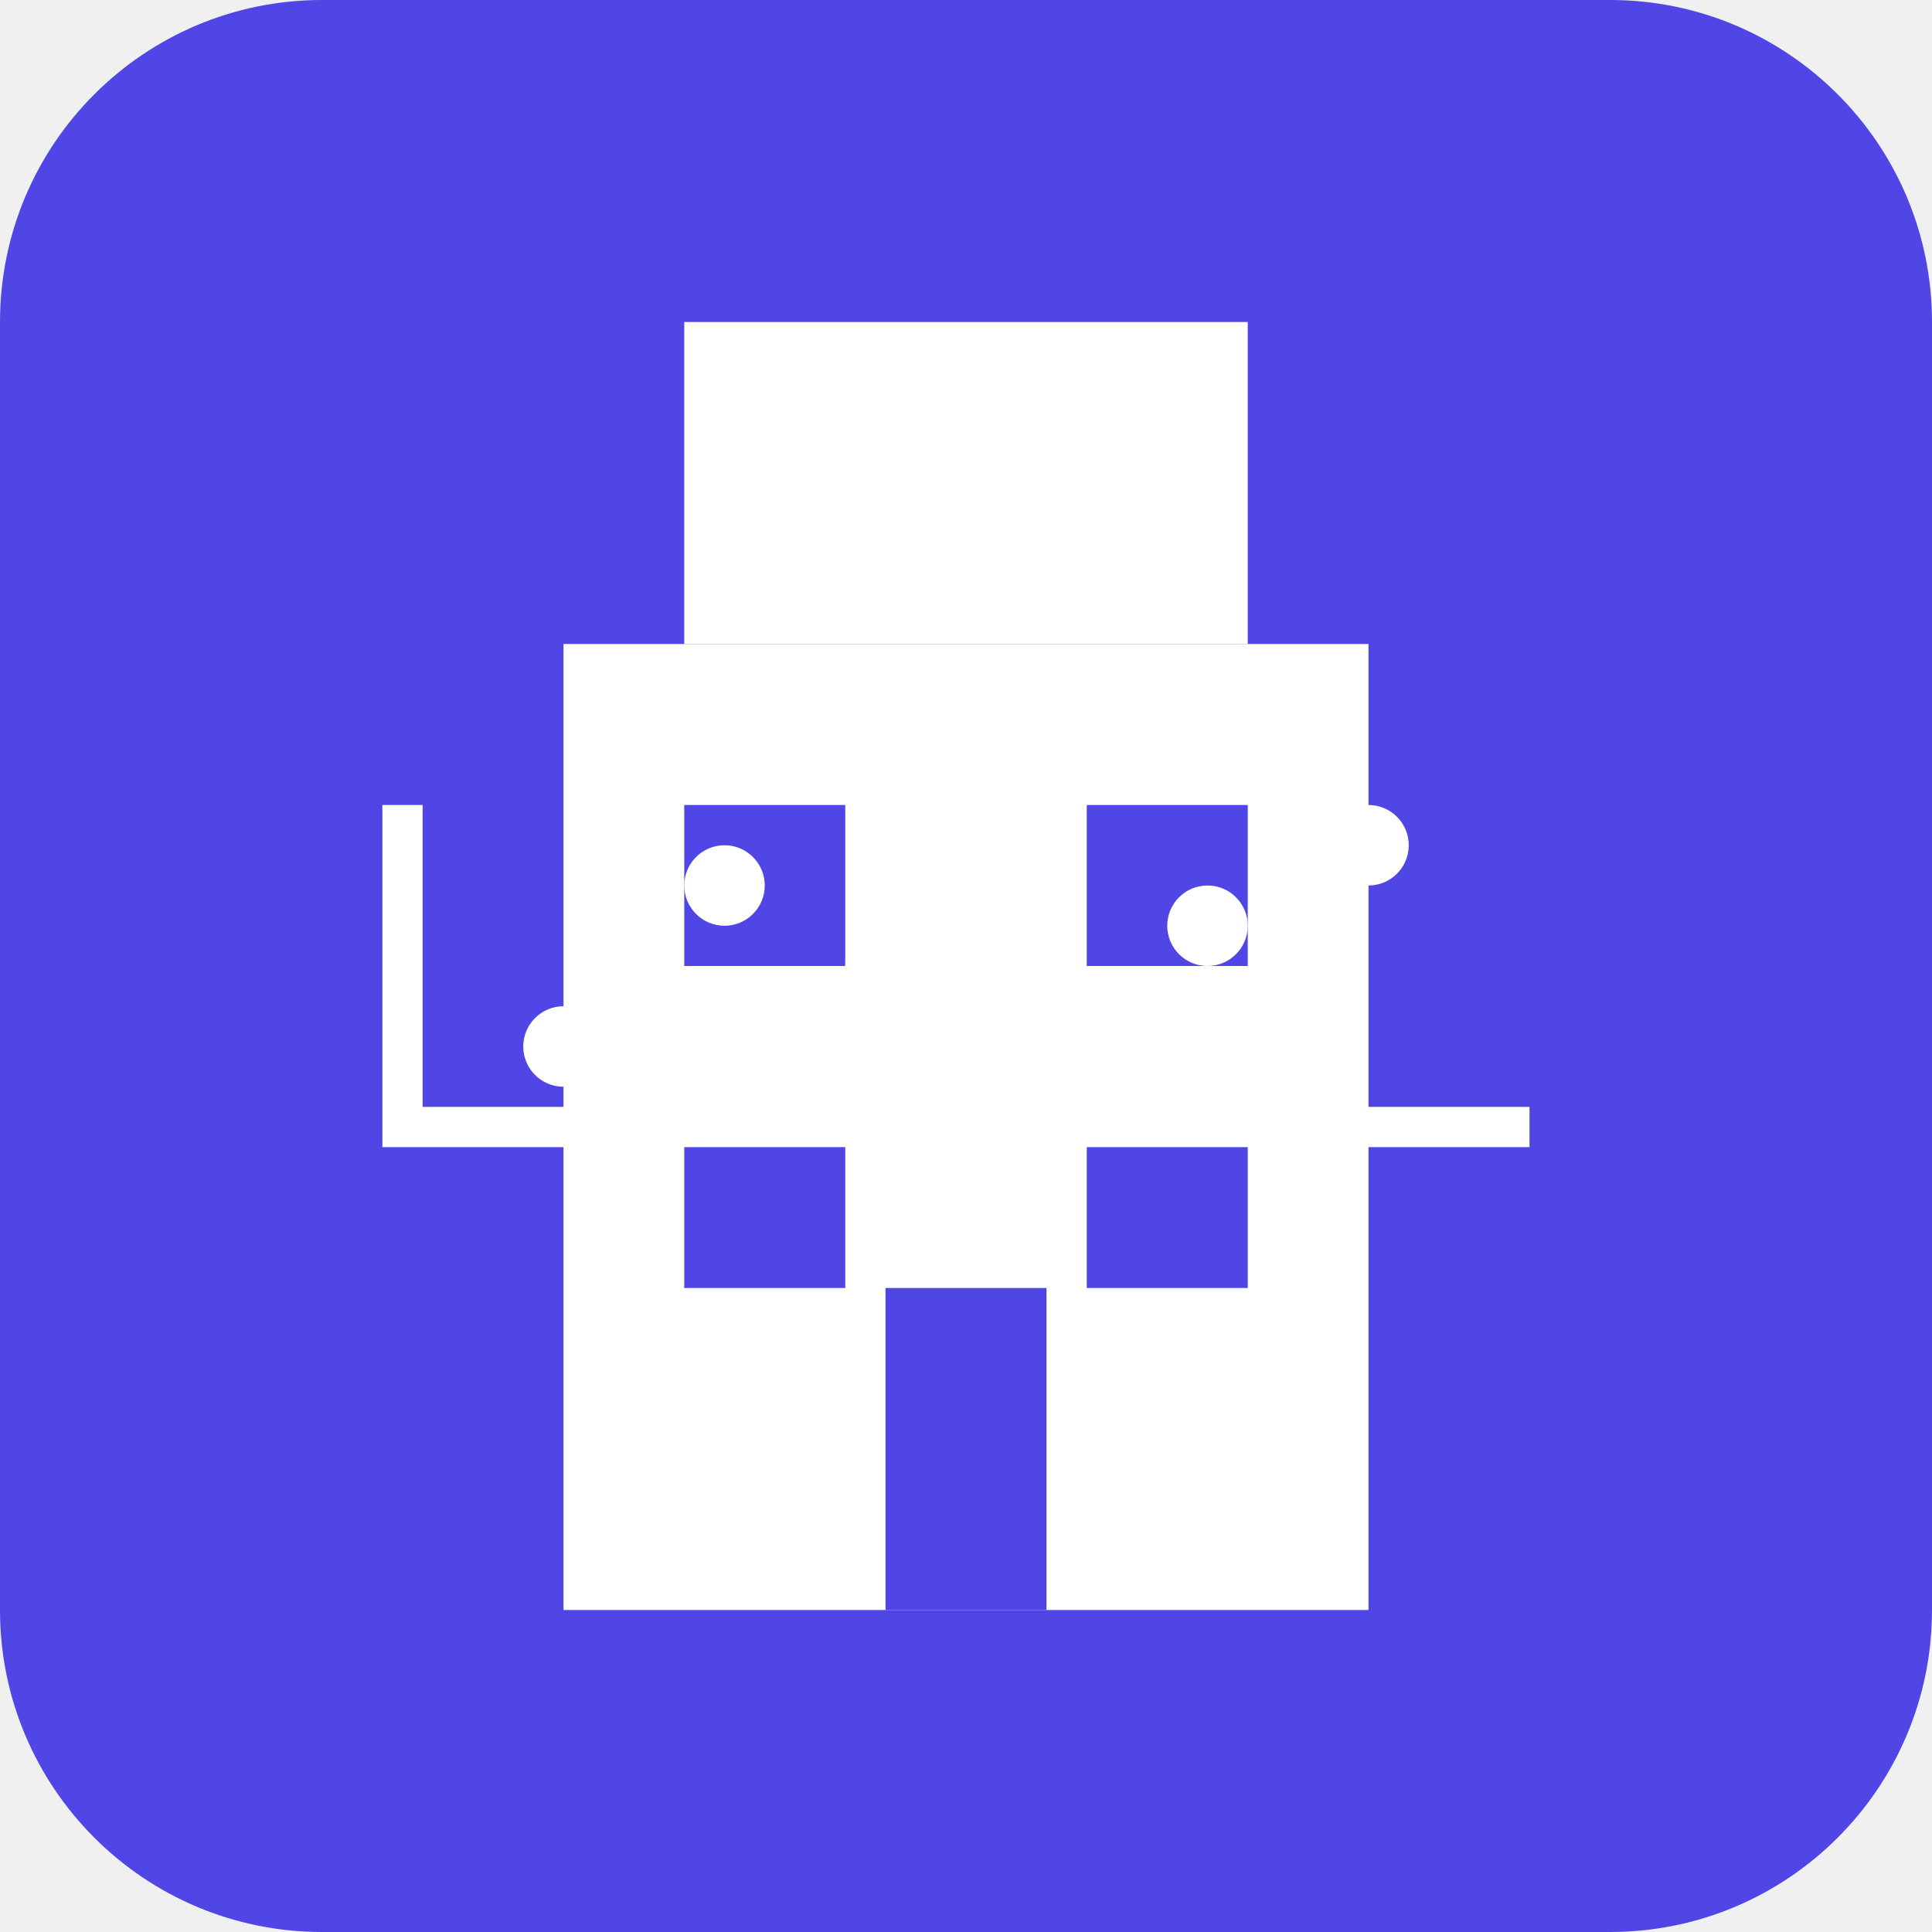
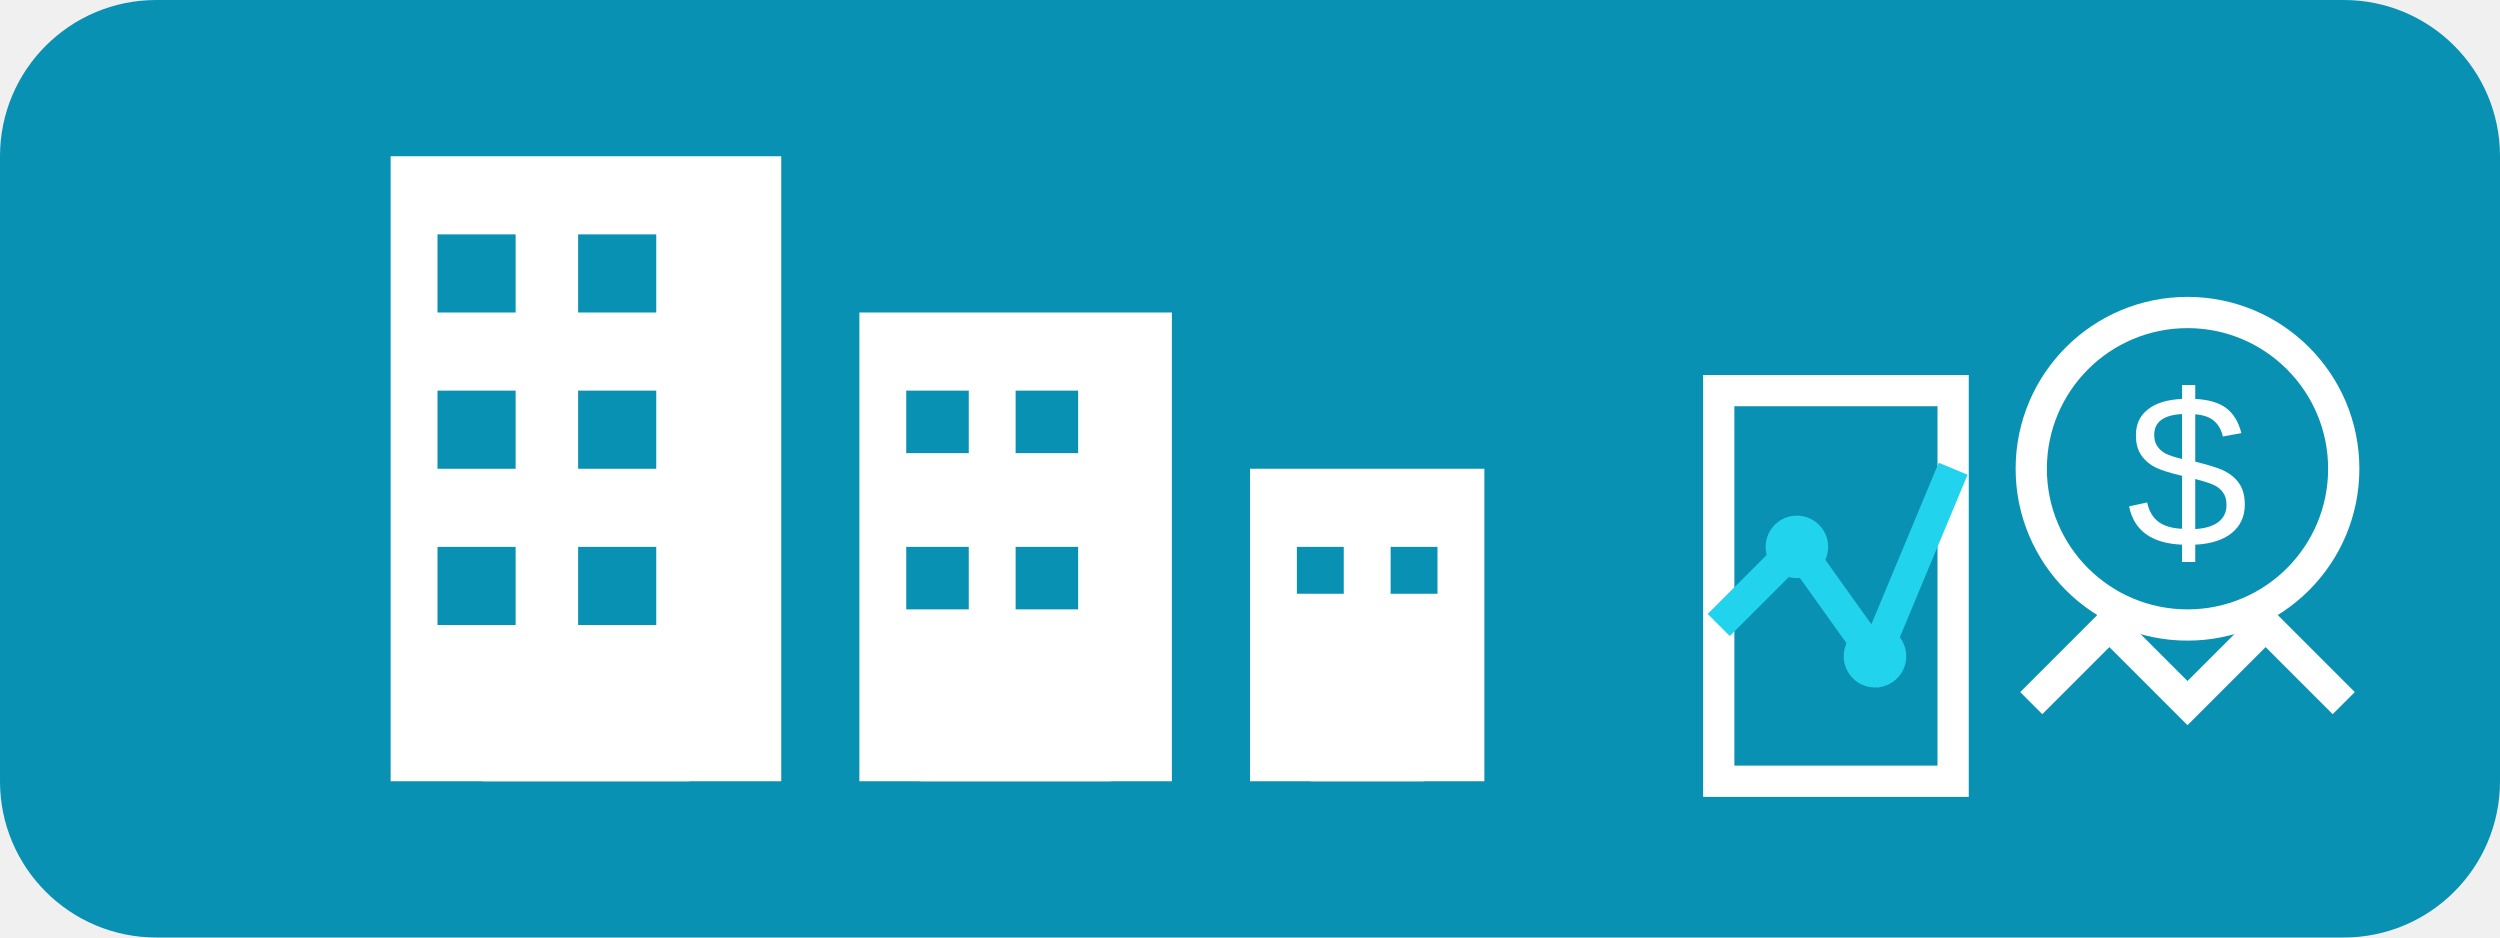
- <svg xmlns="http://www.w3.org/2000/svg" width="48" height="48" viewBox="0 0 48 48">
-   <rect width="48" height="48" rx="8" fill="#4F46E5" />
+ <svg xmlns="http://www.w3.org/2000/svg" width="160" height="60" viewBox="0 0 160 60">
+   <rect width="160" height="60" rx="10" fill="#0891B2" />
  <g fill="#FFFFFF">
-     <rect x="14" y="16" width="20" height="24" />
-     <rect x="17" y="8" width="14" height="8" />
-     <rect x="17" y="20" width="4" height="4" fill="#4F46E5" />
-     <rect x="27" y="20" width="4" height="4" fill="#4F46E5" />
-     <rect x="17" y="28" width="4" height="4" fill="#4F46E5" />
-     <rect x="27" y="28" width="4" height="4" fill="#4F46E5" />
-     <rect x="22" y="32" width="4" height="8" fill="#4F46E5" />
-     <path d="M10,20 L10,28 L38,28" fill="none" stroke="#FFFFFF" stroke-width="1" />
-     <circle cx="14" cy="26" r="1" fill="#FFFFFF" />
-     <circle cx="18" cy="22" r="1" fill="#FFFFFF" />
-     <circle cx="22" cy="24" r="1" fill="#FFFFFF" />
-     <circle cx="26" cy="20" r="1" fill="#FFFFFF" />
-     <circle cx="30" cy="23" r="1" fill="#FFFFFF" />
-     <circle cx="34" cy="21" r="1" fill="#FFFFFF" />
+     <rect x="25" y="10" width="25" height="40" />
+     <rect x="28" y="15" width="5" height="5" fill="#0891B2" />
+     <rect x="37" y="15" width="5" height="5" fill="#0891B2" />
+     <rect x="28" y="25" width="5" height="5" fill="#0891B2" />
+     <rect x="37" y="25" width="5" height="5" fill="#0891B2" />
+     <rect x="28" y="35" width="5" height="5" fill="#0891B2" />
+     <rect x="37" y="35" width="5" height="5" fill="#0891B2" />
+     <rect x="30" y="45" width="15" height="5" rx="1" />
+     <rect x="55" y="20" width="20" height="30" />
+     <rect x="58" y="25" width="4" height="4" fill="#0891B2" />
+     <rect x="65" y="25" width="4" height="4" fill="#0891B2" />
+     <rect x="58" y="35" width="4" height="4" fill="#0891B2" />
+     <rect x="65" y="35" width="4" height="4" fill="#0891B2" />
+     <rect x="58" y="45" width="14" height="5" rx="1" />
+     <rect x="80" y="30" width="15" height="20" />
+     <rect x="83" y="35" width="3" height="3" fill="#0891B2" />
+     <rect x="89" y="35" width="3" height="3" fill="#0891B2" />
+     <rect x="83" y="45" width="9" height="5" rx="1" />
+     <path d="M110,50 L110,25 L125,25 L125,50 Z" fill="none" stroke="#FFFFFF" stroke-width="2" />
+     <path d="M110,40 L115,35 L120,42 L125,30" fill="none" stroke="#22D3EE" stroke-width="2" />
+     <circle cx="115" cy="35" r="2" fill="#22D3EE" />
+     <circle cx="120" cy="42" r="2" fill="#22D3EE" />
+     <circle cx="140" cy="30" r="10" stroke="#FFFFFF" stroke-width="2" fill="none" />
+     <text x="140" y="35" font-family="Arial" font-size="14" text-anchor="middle" fill="#FFFFFF">$</text>
+     <path d="M130,45 L135,40 L140,45 L145,40 L150,45" fill="none" stroke="#FFFFFF" stroke-width="2" />
  </g>
</svg>
